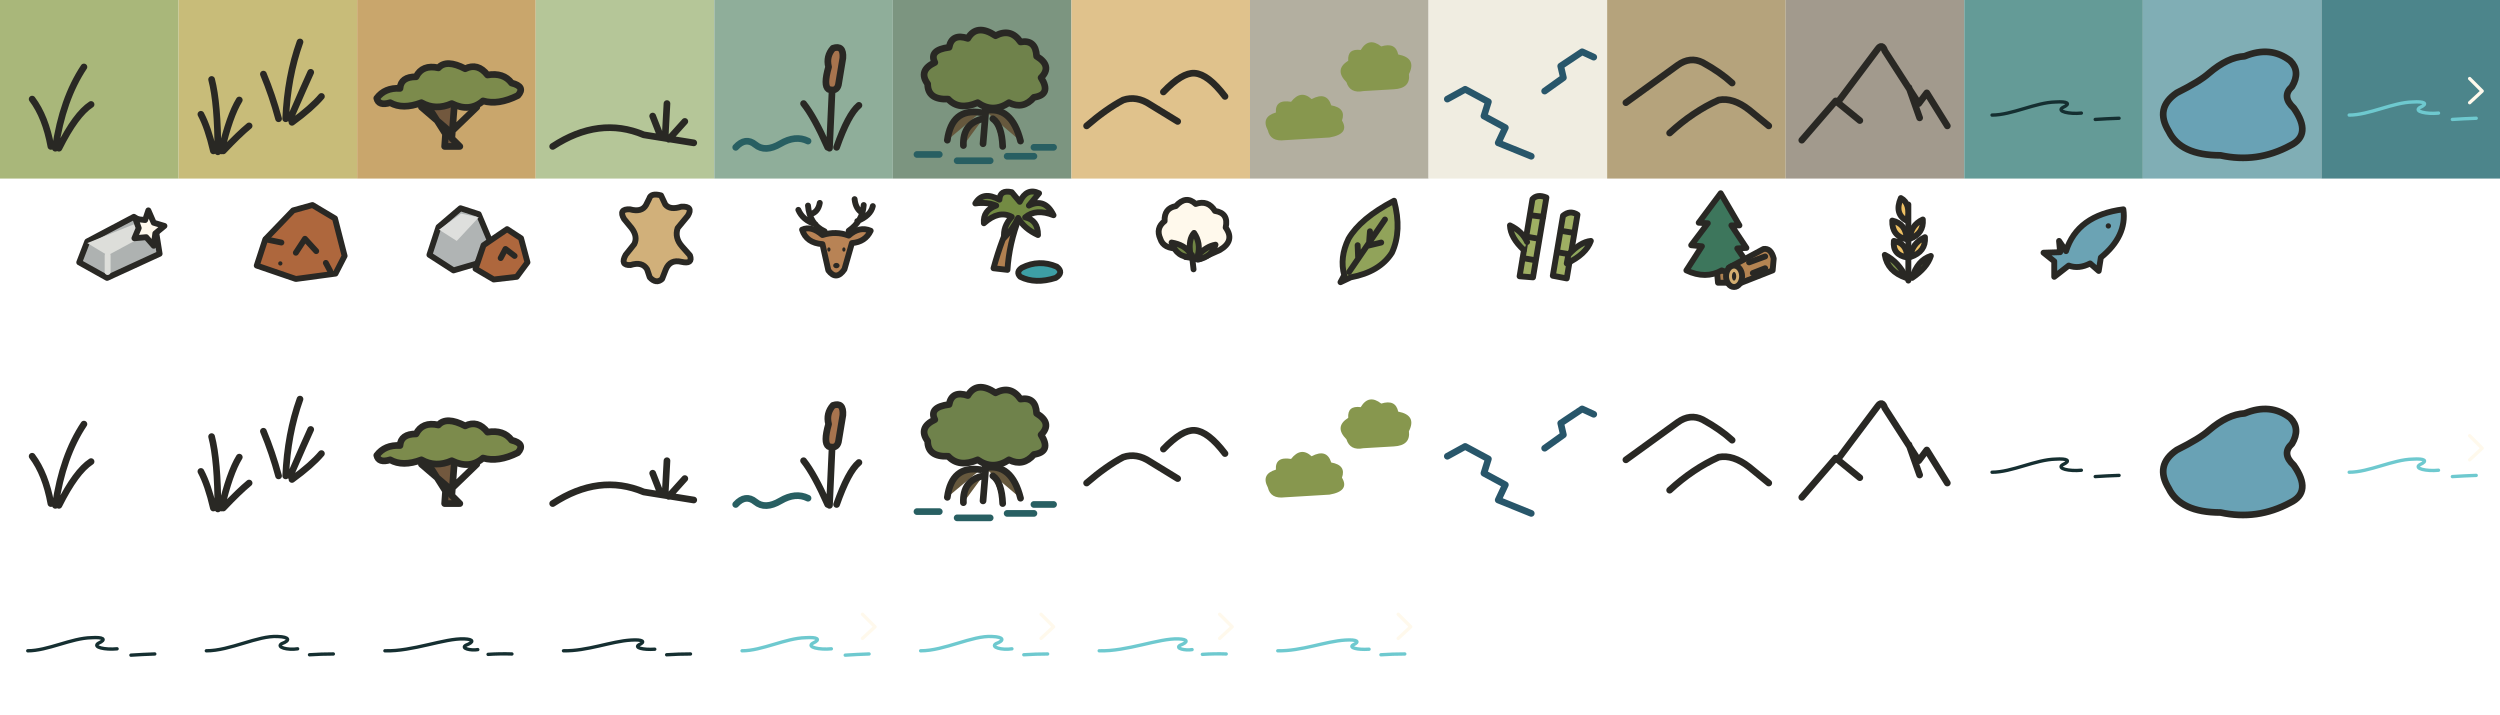
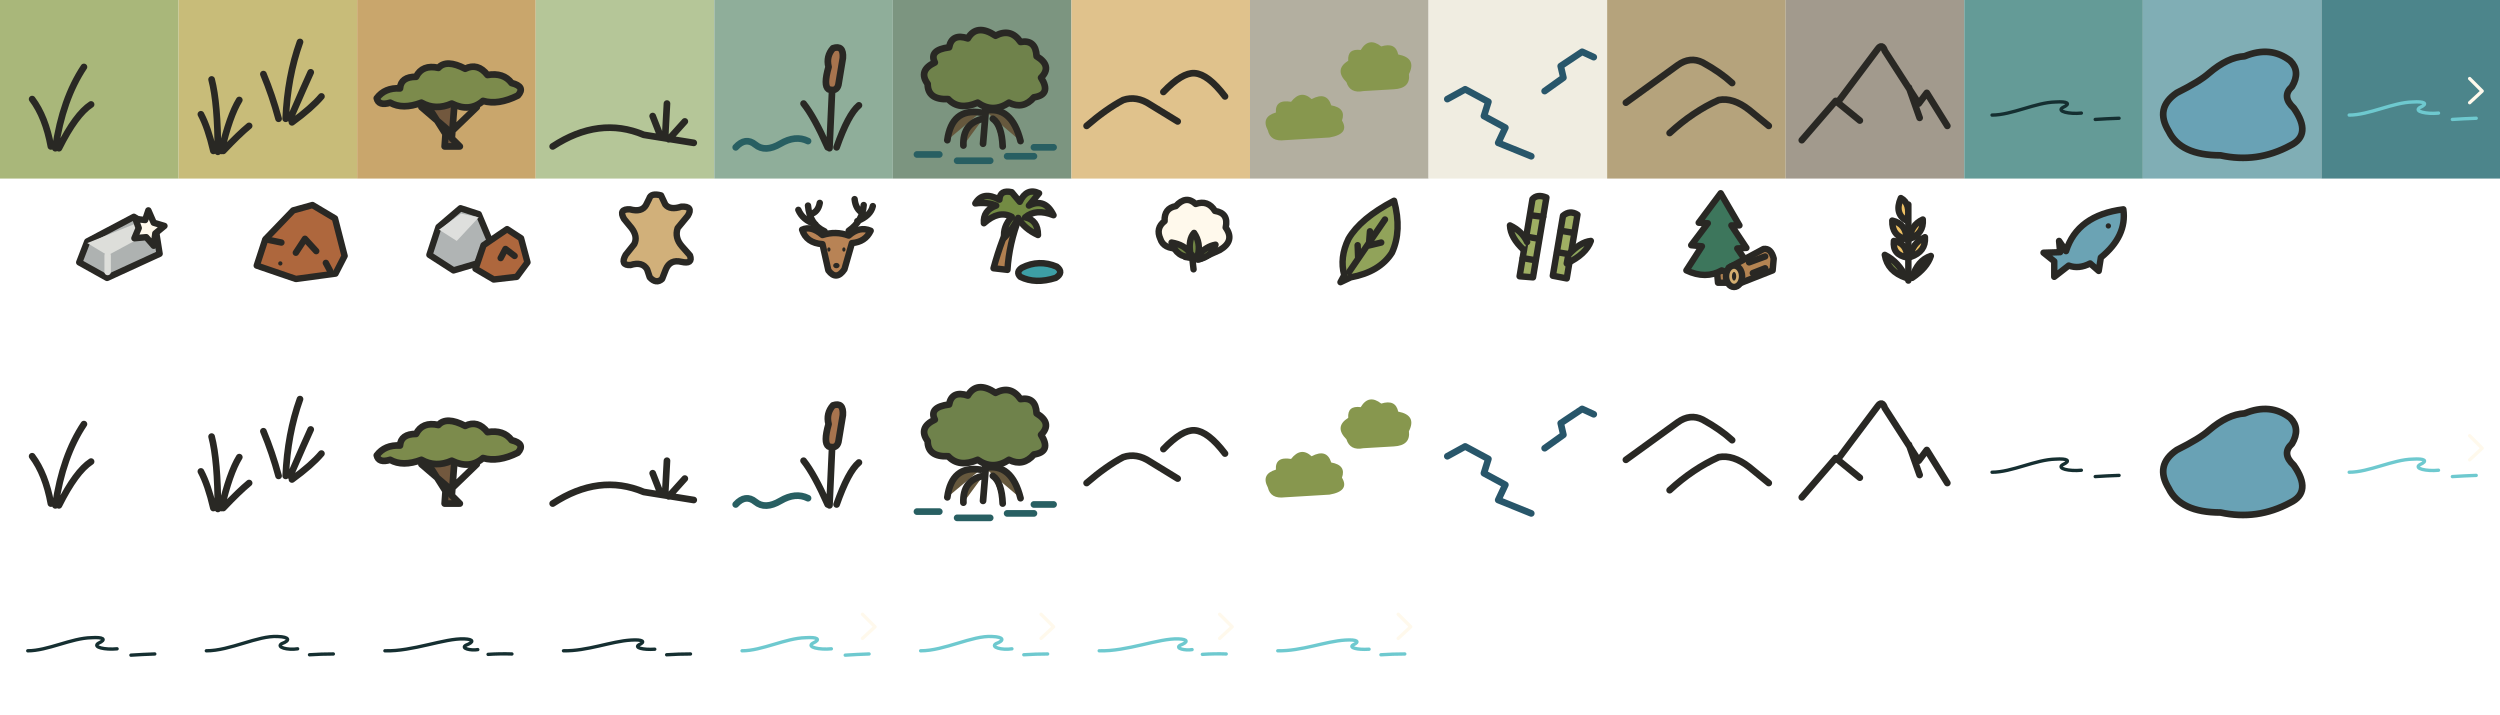
<svg xmlns="http://www.w3.org/2000/svg" width="630" height="180" viewBox="0 0 630 180">
  <defs>
    <path id="rolling-wave-0" d="M7 29 C12 29 18 25.8 23 25.7 C26 25.5 27 26.1 24.8 27.1 C23.2 28.1 26.5 28.8 29.5 28.5 M33 30.1 Q36 29.9 39 29.8" />
    <path id="rolling-wave-1" d="M7 29 C13 29 20 25.1 25 25.4 C28 25.5 28.2 26.4 26 27.2 C24.5 28.1 27.5 28.9 30 28.5 M33 30 Q36 29.8 39 29.8" />
    <path id="rolling-wave-2" d="M7 29 C14 29.2 22 25.8 27 26 C29.4 26.1 29.5 26.8 27.4 27.6 C26 28.4 28.7 29 30.4 28.7 M33 29.9 Q36 29.7 39 29.8" />
    <path id="rolling-wave-3" d="M7 29 C13 29.1 19 26.6 24 26.3 C27 26.1 27.8 26.7 26 27.5 C24.8 28.2 27 28.8 30 28.6 M33 30 Q36 29.8 39 29.8" />
  </defs>
  <g id="terrain-GRASSLAND" transform="translate(0 0)">
    <rect width="45" height="45" fill="#a9b77a" />
    <g id="drawing-GRASSLAND" transform="scale(.225)" stroke="#292824" stroke-width="7.5" stroke-linecap="round" stroke-linejoin="round">
      <path d="M57 164 Q51 131 36 111 M62 166 Q70 111 94 75 M66 166 Q85 128 102 117" fill="none" />
    </g>
  </g>
  <g id="terrain-PRAIRIE" transform="translate(45 0)">
    <rect width="45" height="45" fill="#c8bc79" />
    <g id="drawing-PRAIRIE" transform="scale(.225)" stroke="#292824" stroke-width="7.5" stroke-linecap="round" stroke-linejoin="round">
      <path d="M39 169 Q33 143 25 128 M44 170 Q44 116 37 89 M48 169 Q57 130 68 112 M50 169 Q68 150 79 141 M112 133 Q105 107 95 83 M120 133 Q122 86 136 47 M125 133 Q142 94 148 81 M127 137 Q149 121 160 108" fill="none" />
    </g>
  </g>
  <g id="terrain-SAVANNAH" transform="translate(90 0)">
    <rect width="45" height="45" fill="#c9a66c" />
    <g id="drawing-SAVANNAH" transform="scale(.225)" stroke="#292824" stroke-width="7.5" stroke-linecap="round" stroke-linejoin="round">
      <path d="M80 120 L99 150 L98 164 L115 164 L106 155 L109 116 M105 148 L134 120 M100 144 L72 120" fill="#72583e" />
      <path d="M22 110 Q31 98 48 99 Q49 86 66 86 Q73 72 91 76 Q100 66 121 77 Q135 70 146 84 Q164 81 173 93 Q189 97 180 107 Q158 118 141 113 Q126 126 106 116 Q88 124 72 115 Q51 123 37 115 Q24 119 22 110Z" fill="#7c8b4c" />
    </g>
  </g>
  <g id="terrain-PLAINS" transform="translate(135 0)">
    <rect width="45" height="45" fill="#b5c698" />
    <g id="drawing-PLAINS" transform="scale(.225)" stroke="#292824" stroke-width="7.5" stroke-linecap="round" stroke-linejoin="round">
      <path d="M19 164 Q71 130 121 151 L177 160 M140 153 L131 130 M145 153 L147 116 M149 156 L167 136" fill="none" />
    </g>
  </g>
  <g id="terrain-MARSH" transform="translate(180 0)">
    <rect width="45" height="45" fill="#8fae9a" />
    <g id="drawing-MARSH" transform="scale(.225)" stroke="#292824" stroke-width="7.5" stroke-linecap="round" stroke-linejoin="round">
      <path d="M24 165 Q35 153 46 162 T74 161 T105 158" fill="none" stroke="#285f62" />
      <path d="M129 166 L133 78 M127 165 Q112 131 100 116 M137 165 Q150 128 162 118" fill="none" />
      <path d="M128 75 Q125 63 133 54 Q145 50 144 65 L139 95 Q137 103 128 100 Q122 96 128 75Z" fill="#a7744e" />
    </g>
  </g>
  <g id="terrain-SWAMP" transform="translate(225 0)">
    <rect width="45" height="45" fill="#7c9580" />
    <g id="drawing-SWAMP" transform="scale(.225)" stroke="#292824" stroke-width="7.5" stroke-linecap="round" stroke-linejoin="round">
      <path d="M105 113 L101 161 M98 126 Q66 121 61 157 M103 124 Q133 118 143 158 M101 133 Q78 138 79 163 M112 133 Q122 140 123 164" fill="#66583d" />
      <path d="M39 94 Q28 79 47 70 Q40 56 63 53 Q66 37 84 43 Q94 26 115 40 Q132 31 143 47 Q160 44 161 63 Q179 74 166 87 Q178 106 158 109 Q146 123 130 115 Q112 127 95 115 Q74 124 62 111 Q39 112 39 94Z" fill="#6f824b" />
      <path d="M27 173 H52 M72 180 H109 M128 175 H158 M158 165 H180" fill="none" stroke="#285f62" />
    </g>
  </g>
  <g id="terrain-DESERT" transform="translate(270 0)">
    <rect width="45" height="45" fill="#e0c28c" />
    <g id="drawing-DESERT" transform="scale(.225)" stroke="#292824" stroke-width="7.5" stroke-linecap="round" stroke-linejoin="round">
      <path d="M17 141 Q39 122 58 112 Q73 107 88 117 L119 136 M103 103 Q124 81 138 82 Q153 83 172 108" fill="none" />
    </g>
  </g>
  <g id="terrain-TUNDRA" transform="translate(315 0)">
    <rect width="45" height="45" fill="#b3afa0" />
    <g id="drawing-TUNDRA" transform="scale(.225)" stroke="#292824" stroke-width="7.5" stroke-linecap="round" stroke-linejoin="round">
      <path d="M20 146 Q12 131 29 126 Q28 111 46 114 Q57 100 69 111 Q86 102 91 118 Q108 121 103 135 Q112 150 89 154 L39 157 Q23 159 20 146Z" fill="#87974e" stroke="none" />
      <path d="M108 92 Q94 78 110 68 Q109 54 124 56 Q133 41 147 52 Q163 47 166 61 Q187 65 178 83 Q180 99 161 100 L127 102 Q112 105 108 92Z" fill="#87974e" stroke="none" />
    </g>
  </g>
  <g id="terrain-ARCTIC" transform="translate(360 0)">
    <rect width="45" height="45" fill="#f0ede1" />
    <g id="drawing-ARCTIC" transform="scale(.225)" stroke="#292824" stroke-width="7.5" stroke-linecap="round" stroke-linejoin="round">
      <path d="M21 111 L41 100 L67 114 L62 130 L86 143 L78 160 L115 175 M130 102 L151 87 L148 74 L172 58 L185 64" fill="none" stroke="#28566a" />
    </g>
  </g>
  <g id="terrain-HILL" transform="translate(405 0)">
    <rect width="45" height="45" fill="#b5a37c" />
    <g id="drawing-HILL" transform="scale(.225)" stroke="#292824" stroke-width="7.5" stroke-linecap="round" stroke-linejoin="round">
      <path d="M21 115 Q54 91 79 73 Q93 63 107 70 Q127 81 140 93 M70 149 Q96 125 125 112 Q141 109 159 123 L181 141" fill="none" />
    </g>
  </g>
  <g id="terrain-MOUNTAIN" transform="translate(450 0)">
    <rect width="45" height="45" fill="#a29a8d" />
    <g id="drawing-MOUNTAIN" transform="scale(.225)" stroke="#292824" stroke-width="7.5" stroke-linecap="round" stroke-linejoin="round">
      <path d="M18 157 L56 113 L83 135 M58 115 L103 55 Q108 48 111 57 L149 116 L158 104 L181 141 M138 98 L150 132" fill="none" />
    </g>
  </g>
  <g id="terrain-OCEAN" transform="translate(495 0)">
    <rect width="45" height="45" fill="#649b97" />
    <g id="drawing-OCEAN" fill="none" stroke="#152f31" stroke-width="0.85" stroke-linecap="round" stroke-linejoin="round">
      <use href="#rolling-wave-0" />
    </g>
  </g>
  <g id="terrain-LAKE" transform="translate(540 0)">
    <rect width="45" height="45" fill="#80aeb5" />
    <g id="drawing-LAKE" transform="scale(.225)" stroke="#292824" stroke-width="7.5" stroke-linecap="round" stroke-linejoin="round">
      <path d="M29 147 Q13 121 38 104 Q64 91 74 82 Q95 64 114 63 Q143 51 165 68 Q177 80 167 97 Q155 108 169 121 Q190 151 165 163 Q128 183 87 174 Q42 174 29 147Z" fill="#69a2b5" />
    </g>
  </g>
  <g id="terrain-HIGH_SEA" transform="translate(585 0)">
    <rect width="45" height="45" fill="#4c858b" />
    <g id="drawing-HIGH_SEA" fill="none" stroke="#6ec9cf" stroke-width="0.85" stroke-linecap="round" stroke-linejoin="round">
      <use href="#rolling-wave-0" />
      <path d="M37.35 19.8 L40.5 22.95 L37.35 25.875" stroke="#fff9ec" />
    </g>
  </g>
-   <g id="resource-SILVER" transform="translate(17 46) scale(.135)" stroke="#292824" stroke-width="11" stroke-linecap="round" stroke-linejoin="round">
+   <g id="resource-SILVER" transform="translate(17 46) scale(.135)" stroke="#292824" stroke-width="12" stroke-linecap="round" stroke-linejoin="round">
    <path d="M22 149 L37 110 L124 64 L165 89 L172 133 L74 178Z" fill="#aeb2b1" />
    <path d="M37 113 L75 136 L153 94 L124 78Z" fill="#dddeda" stroke="none" />
    <path d="M75 136 L75 167" fill="none" stroke="#dddeda" />
    <path d="M151 52 L161 75 L181 81 L164 95 L161 118 L147 102 L125 104 L133 85 L127 68 L145 70Z" fill="#fff9ec" />
  </g>
-   <g id="resource-ORE" transform="translate(62 46) scale(.135)" stroke="#292824" stroke-width="11" stroke-linecap="round" stroke-linejoin="round">
+   <g id="resource-ORE" transform="translate(62 46) scale(.135)" stroke="#292824" stroke-width="12" stroke-linecap="round" stroke-linejoin="round">
    <path d="M20 155 L36 106 L88 52 L124 42 L166 67 L184 137 L167 170 L93 180Z" fill="#ae673d" />
    <path d="M37 106 L66 112 M93 131 L110 105 L131 128 M149 150 L157 165" fill="none" />
    <ellipse cx="64" cy="151" rx="4" ry="4" fill="#292824" stroke="none" />
  </g>
-   <g id="resource-MIXED_MINERALS" transform="translate(107 46) scale(.135)" stroke="#292824" stroke-width="11" stroke-linecap="round" stroke-linejoin="round">
+   <g id="resource-MIXED_MINERALS" transform="translate(107 46) scale(.135)" stroke="#292824" stroke-width="12" stroke-linecap="round" stroke-linejoin="round">
    <path d="M9 135 L26 83 L67 48 L101 59 L122 109 L98 151 L54 164Z" fill="#b0b4b4" />
    <path d="M27 88 L60 109 L101 65 L68 58Z" fill="#dedfdd" stroke="none" />
    <path d="M95 161 L110 117 L154 87 L180 104 L192 149 L172 176 L129 181Z" fill="#ae673d" />
    <path d="M142 141 L151 124 L168 137" fill="none" />
  </g>
-   <g id="resource-TRAPPING" transform="translate(152 46) scale(.135)" stroke="#292824" stroke-width="11" stroke-linecap="round" stroke-linejoin="round">
+   <g id="resource-TRAPPING" transform="translate(152 46) scale(.135)" stroke="#292824" stroke-width="12" stroke-linecap="round" stroke-linejoin="round">
    <path d="M86 30 Q89 19 108 24 L116 41 Q125 52 146 45 Q169 44 158 62 L139 85 Q133 103 147 119 L162 136 Q168 153 146 148 Q125 143 117 162 L110 180 Q99 190 87 177 L82 162 Q73 147 51 154 Q31 155 42 135 L58 115 Q65 101 53 85 L39 68 Q28 49 50 50 Q72 56 80 42Z" fill="#d1b07a" />
  </g>
-   <g id="resource-GAME" transform="translate(197 46) scale(.135)" stroke="#292824" stroke-width="11" stroke-linecap="round" stroke-linejoin="round">
+   <g id="resource-GAME" transform="translate(197 46) scale(.135)" stroke="#292824" stroke-width="12" stroke-linecap="round" stroke-linejoin="round">
    <path d="M80 91 Q52 78 49 43 M63 78 Q39 70 31 51 M54 59 Q68 55 71 38 M125 90 Q151 72 153 42 M141 72 Q166 62 170 44 M151 57 Q138 50 136 31" fill="none" />
    <path d="M76 98 Q55 80 38 88 Q46 113 76 115 L87 164 Q102 184 117 162 L131 113 Q156 111 166 90 Q145 81 125 99 Q101 90 76 98Z" fill="#b88355" />
    <ellipse cx="88" cy="125" rx="3" ry="4" fill="#292824" stroke="none" />
    <ellipse cx="116" cy="125" rx="3" ry="4" fill="#292824" stroke="none" />
    <ellipse cx="102" cy="155" rx="6" ry="5" fill="#292824" stroke="none" />
  </g>
-   <g id="resource-OASIS" transform="translate(242 46) scale(.135)" stroke="#292824" stroke-width="11" stroke-linecap="round" stroke-linejoin="round">
+   <g id="resource-OASIS" transform="translate(242 46) scale(.135)" stroke="#292824" stroke-width="12" stroke-linecap="round" stroke-linejoin="round">
    <path d="M62 160 Q77 105 99 61 L110 65 Q91 114 88 163Z" fill="#b18050" />
    <path d="M96 64 Q72 51 44 76 Q42 52 67 43 Q50 36 28 39 Q42 15 73 32 Q74 13 96 18 L111 36 Q124 9 147 20 L128 43 Q158 28 174 61 Q141 48 121 65 Q145 70 145 98 Q119 86 108 66 Q98 87 82 103 Q79 83 96 64Z" fill="#738b43" />
    <path d="M115 159 Q147 143 180 157 Q194 168 178 178 Q140 190 112 176 Q103 167 115 159Z" fill="#3d9fa5" />
  </g>
-   <g id="resource-PRIME_COTTON" transform="translate(287 46) scale(.135)" stroke="#292824" stroke-width="11" stroke-linecap="round" stroke-linejoin="round">
+   <g id="resource-PRIME_COTTON" transform="translate(287 46) scale(.135)" stroke="#292824" stroke-width="12" stroke-linecap="round" stroke-linejoin="round">
    <path d="M74 123 Q46 124 40 105 Q31 85 48 72 Q47 48 69 44 Q88 23 106 40 Q129 32 142 53 Q168 57 162 84 Q180 109 151 126 L113 143 L87 139Z" fill="#fff9ec" />
    <path d="M102 162 L99 135 M99 139 Q71 141 61 112 Q85 116 96 132 Q92 106 103 94 Q116 113 110 136 Q126 119 143 116 Q137 138 110 144Z" fill="#718644" />
  </g>
-   <g id="resource-PRIME_TOBACCO" transform="translate(332 46) scale(.135)" stroke="#292824" stroke-width="11" stroke-linecap="round" stroke-linejoin="round">
+   <g id="resource-PRIME_TOBACCO" transform="translate(332 46) scale(.135)" stroke="#292824" stroke-width="12" stroke-linecap="round" stroke-linejoin="round">
    <path d="M50 173 Q41 140 58 105 Q80 67 143 34 Q158 90 139 131 Q116 167 62 177 L43 186Z" fill="#91a35a" />
    <path d="M59 167 L126 69 M76 142 L75 117 M94 118 L119 112 M96 117 L98 91" fill="none" />
  </g>
-   <g id="resource-PRIME_SUGAR" transform="translate(377 46) scale(.135)" stroke="#292824" stroke-width="11" stroke-linecap="round" stroke-linejoin="round">
+   <g id="resource-PRIME_SUGAR" transform="translate(377 46) scale(.135)" stroke="#292824" stroke-width="12" stroke-linecap="round" stroke-linejoin="round">
    <path d="M44 175 L68 31 Q77 21 94 28 L69 177Z" fill="#9faf63" />
    <path d="M106 174 L125 62 Q138 51 152 60 L132 179Z" fill="#9faf63" />
    <path d="M64 61 L88 64 M57 101 L80 105 M50 141 L73 145 M121 90 L145 94 M114 130 L138 134" fill="none" />
    <path d="M52 126 Q27 103 26 80 Q49 91 58 111 M135 135 Q157 111 177 109 Q168 134 132 151Z" fill="#8ea65c" />
  </g>
-   <g id="resource-PRIME_TIMBER" transform="translate(422 46) scale(.135)" stroke="#292824" stroke-width="11" stroke-linecap="round" stroke-linejoin="round">
+   <g id="resource-PRIME_TIMBER" transform="translate(422 46) scale(.135)" stroke="#292824" stroke-width="12" stroke-linecap="round" stroke-linejoin="round">
    <path d="M79 166 L81 187 L98 187 L97 161Z" fill="#ac8050" />
    <path d="M86 20 L45 75 L62 76 L31 117 L51 119 L22 164 Q58 181 88 164 Q119 177 143 161 L117 123 L134 122 L106 80 L121 80Z" fill="#3d765c" />
    <path d="M101 159 L166 124 Q180 122 185 142 L183 164 L117 190 Q101 186 101 159Z" fill="#b48452" />
    <ellipse cx="111" cy="175" rx="15" ry="20" fill="#d3ae70" />
    <ellipse cx="111" cy="175" rx="4" ry="8" fill="#292824" stroke="none" />
    <path d="M139 149 L169 138 M146 169 L169 160" fill="none" />
  </g>
-   <g id="resource-PRIME_FOOD" transform="translate(467 46) scale(.135)" stroke="#292824" stroke-width="11" stroke-linecap="round" stroke-linejoin="round">
+   <g id="resource-PRIME_FOOD" transform="translate(467 46) scale(.135)" stroke="#292824" stroke-width="12" stroke-linecap="round" stroke-linejoin="round">
    <path d="M103 183 L103 41 M101 72 Q76 59 89 29 Q108 39 101 72Z" fill="#efc163" />
    <path d="M100 106 Q72 100 73 71 Q99 77 100 106Z M106 105 Q132 95 130 69 Q107 80 106 105Z M101 140 Q73 135 76 109 Q100 113 101 140Z M107 139 Q136 129 134 102 Q109 114 107 139Z" fill="#efc163" />
    <path d="M99 178 Q64 166 59 135 Q85 148 99 178Z M110 178 Q138 159 145 137 Q120 145 110 178Z" fill="#7b914b" />
  </g>
-   <g id="resource-FISHERY" transform="translate(512 46) scale(.135)" stroke="#292824" stroke-width="11" stroke-linecap="round" stroke-linejoin="round">
+   <g id="resource-FISHERY" transform="translate(512 46) scale(.135)" stroke="#292824" stroke-width="12" stroke-linecap="round" stroke-linejoin="round">
    <path d="M64 128 Q85 61 171 50 Q178 100 129 140 L125 165 L109 151 Q88 162 69 155 L42 176 L42 147 L22 131 L53 130 L51 109Z" fill="#6ba3b4" />
    <ellipse cx="143" cy="81" rx="5" ry="5" fill="#292824" stroke="none" />
  </g>
  <use href="#drawing-GRASSLAND" transform="translate(0 90)" />
  <use href="#drawing-PRAIRIE" transform="translate(45 90)" />
  <use href="#drawing-SAVANNAH" transform="translate(90 90)" />
  <use href="#drawing-PLAINS" transform="translate(135 90)" />
  <use href="#drawing-MARSH" transform="translate(180 90)" />
  <use href="#drawing-SWAMP" transform="translate(225 90)" />
  <use href="#drawing-DESERT" transform="translate(270 90)" />
  <use href="#drawing-TUNDRA" transform="translate(315 90)" />
  <use href="#drawing-ARCTIC" transform="translate(360 90)" />
  <use href="#drawing-HILL" transform="translate(405 90)" />
  <use href="#drawing-MOUNTAIN" transform="translate(450 90)" />
  <use href="#drawing-OCEAN" transform="translate(495 90)" />
  <use href="#drawing-LAKE" transform="translate(540 90)" />
  <use href="#drawing-HIGH_SEA" transform="translate(585 90)" />
  <g transform="translate(0 135)" fill="none" stroke="#152f31" stroke-width="0.85" stroke-linecap="round" stroke-linejoin="round">
    <use href="#rolling-wave-0" />
  </g>
  <g transform="translate(45 135)" fill="none" stroke="#152f31" stroke-width="0.85" stroke-linecap="round" stroke-linejoin="round">
    <use href="#rolling-wave-1" />
  </g>
  <g transform="translate(90 135)" fill="none" stroke="#152f31" stroke-width="0.85" stroke-linecap="round" stroke-linejoin="round">
    <use href="#rolling-wave-2" />
  </g>
  <g transform="translate(135 135)" fill="none" stroke="#152f31" stroke-width="0.85" stroke-linecap="round" stroke-linejoin="round">
    <use href="#rolling-wave-3" />
  </g>
  <g transform="translate(180 135)" fill="none" stroke="#6ec9cf" stroke-width="0.85" stroke-linecap="round" stroke-linejoin="round">
    <use href="#rolling-wave-0" />
    <path d="M37.35 19.8 L40.5 22.95 L37.35 25.875" stroke="#fff9ec" />
  </g>
  <g transform="translate(225 135)" fill="none" stroke="#6ec9cf" stroke-width="0.85" stroke-linecap="round" stroke-linejoin="round">
    <use href="#rolling-wave-1" />
    <path d="M37.35 19.8 L40.5 22.95 L37.35 25.875" stroke="#fff9ec" />
  </g>
  <g transform="translate(270 135)" fill="none" stroke="#6ec9cf" stroke-width="0.85" stroke-linecap="round" stroke-linejoin="round">
    <use href="#rolling-wave-2" />
    <path d="M37.35 19.8 L40.5 22.95 L37.35 25.875" stroke="#fff9ec" />
  </g>
  <g transform="translate(315 135)" fill="none" stroke="#6ec9cf" stroke-width="0.85" stroke-linecap="round" stroke-linejoin="round">
    <use href="#rolling-wave-3" />
    <path d="M37.35 19.8 L40.5 22.95 L37.35 25.875" stroke="#fff9ec" />
  </g>
</svg>
